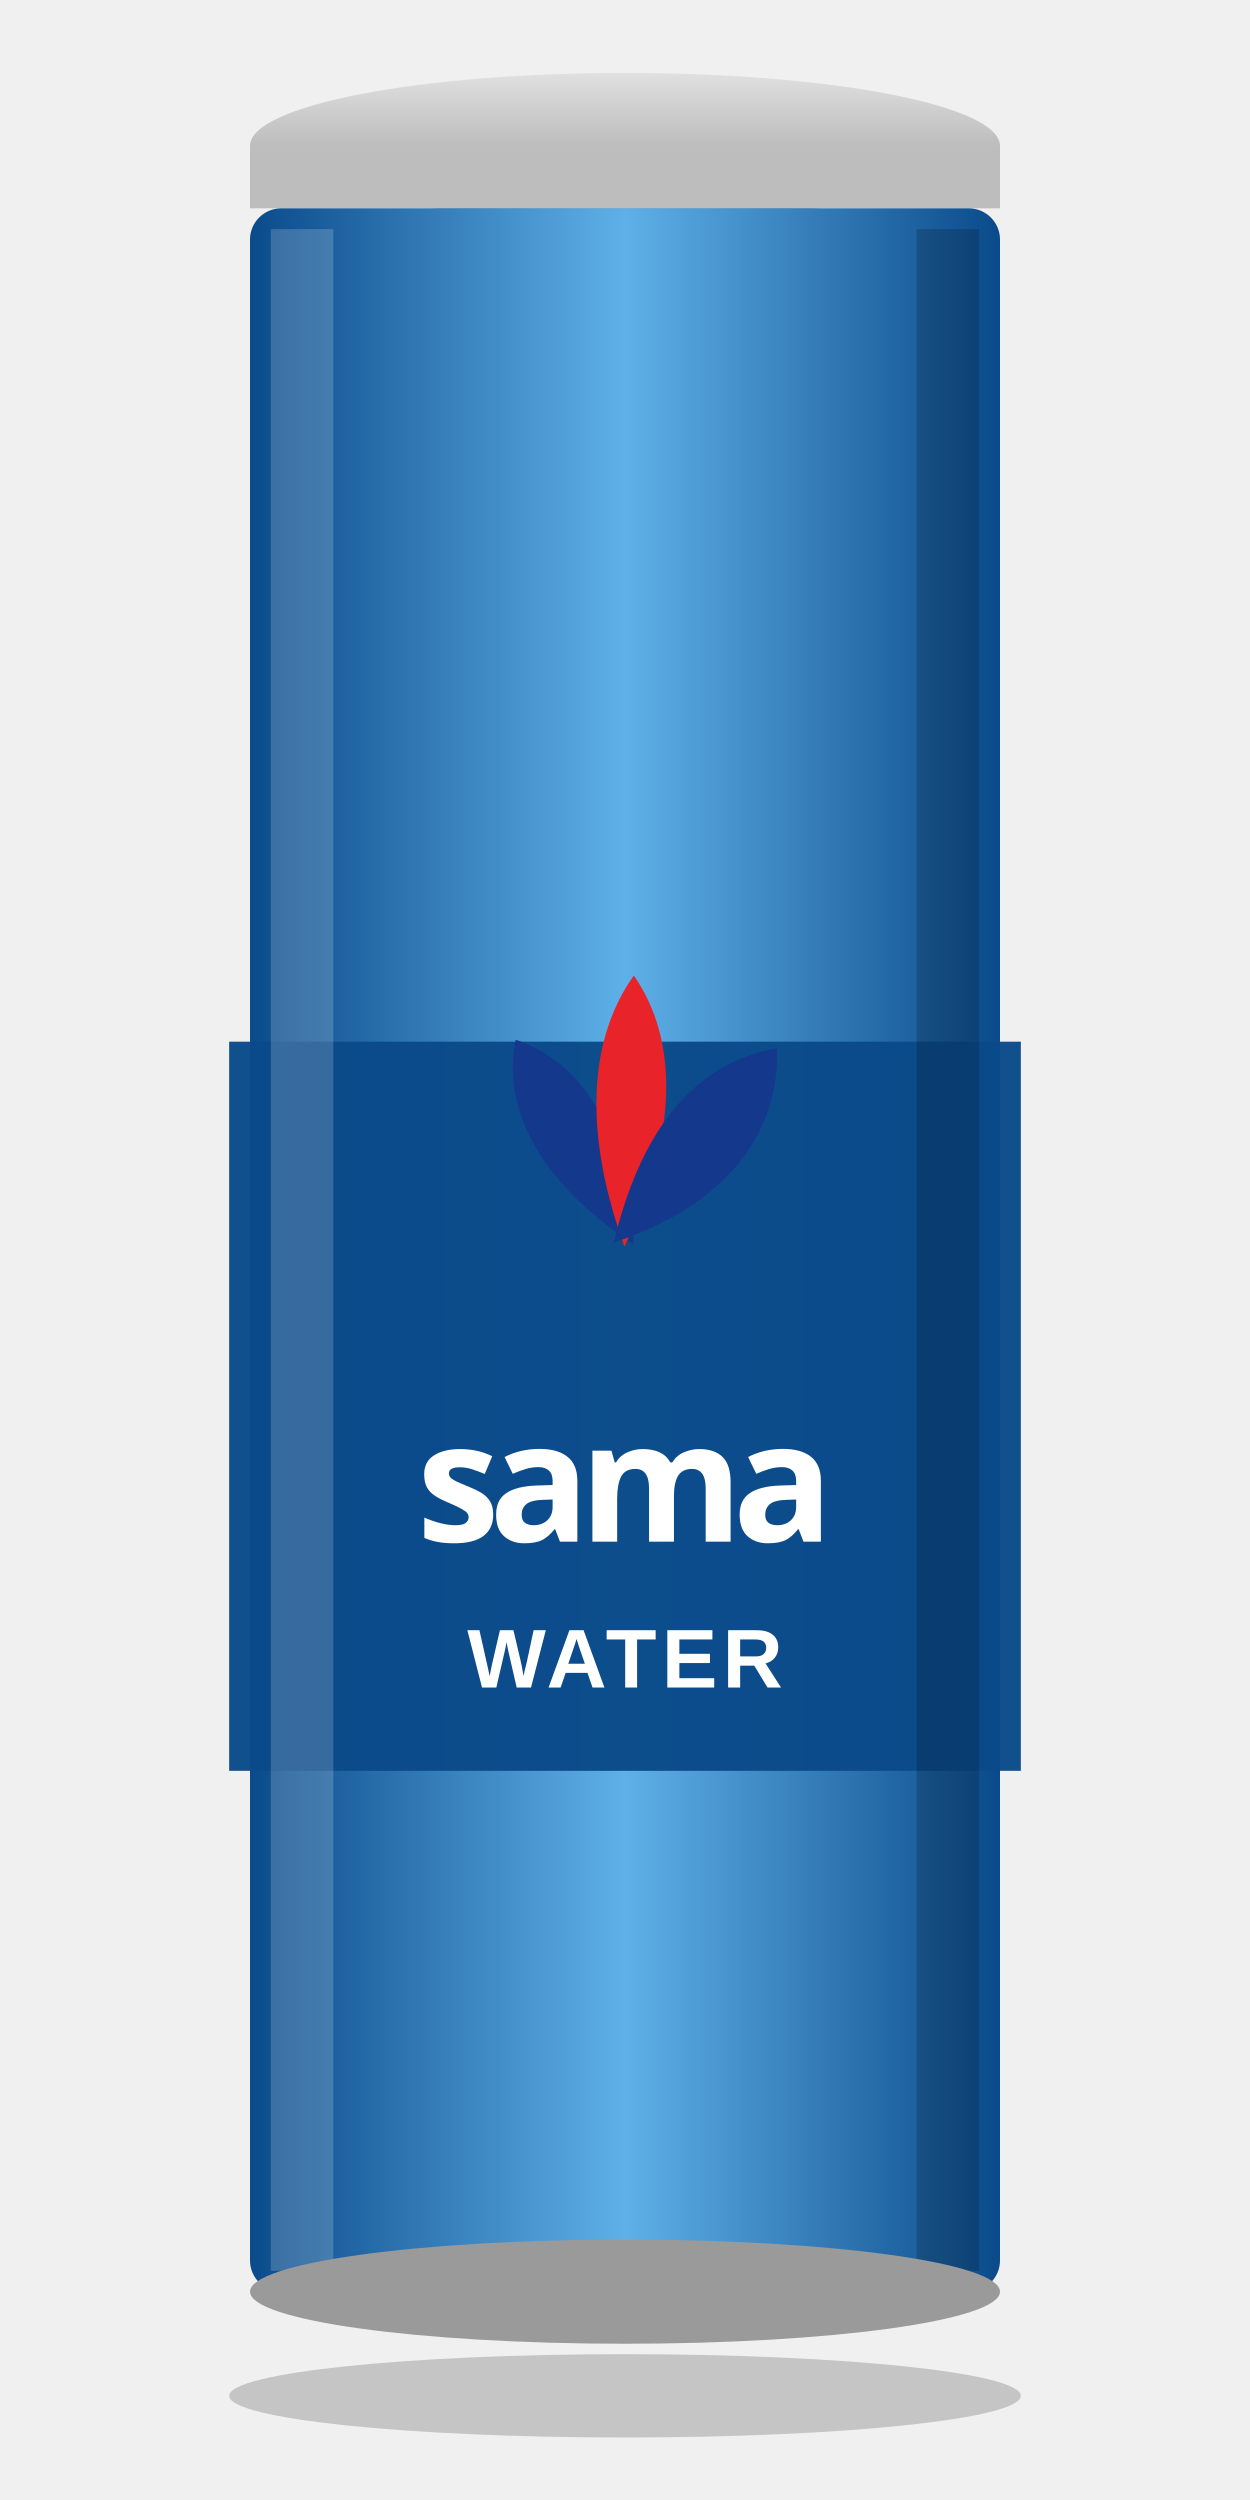
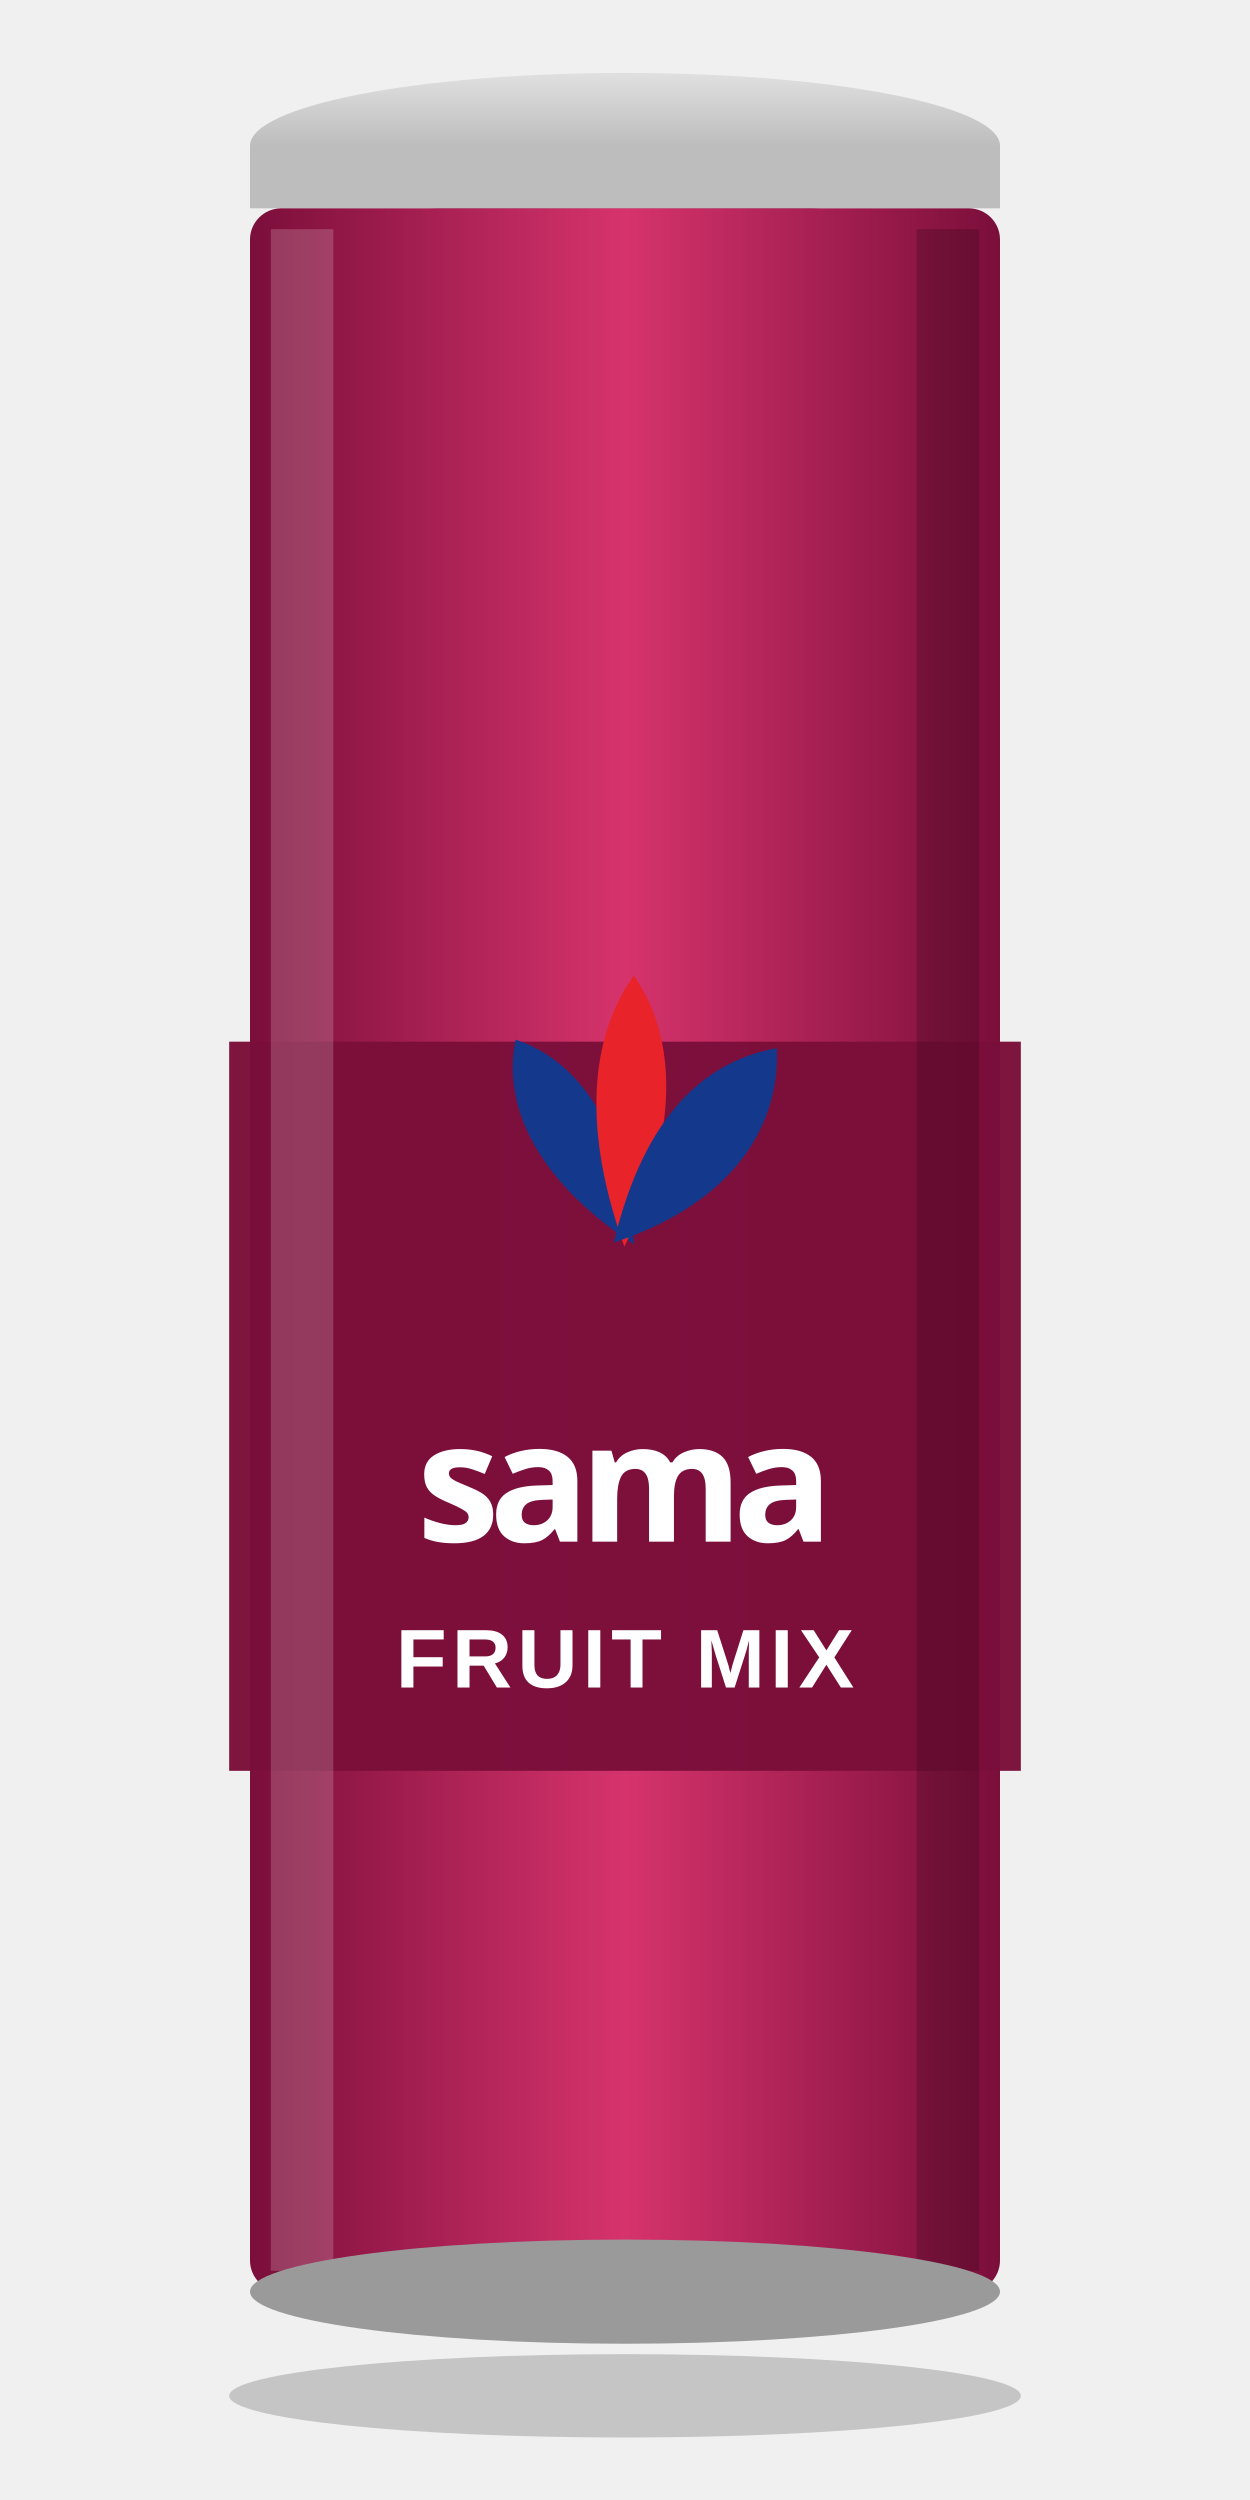
- <svg xmlns="http://www.w3.org/2000/svg" viewBox="0 0 120 240" role="img" aria-label="WATER">
+ <svg xmlns="http://www.w3.org/2000/svg" viewBox="0 0 120 240" role="img" aria-label="FRUIT MIX">
  <defs>
    <linearGradient id="body" x1="0" x2="1" y1="0" y2="0">
-       <stop offset="0" stop-color="#0a4a8a" />
-       <stop offset="0.5" stop-color="#5fb0e8" />
-       <stop offset="1" stop-color="#0a4a8a" />
+       <stop offset="0" stop-color="#7a0e3a" />
+       <stop offset="0.5" stop-color="#d6336c" />
+       <stop offset="1" stop-color="#7a0e3a" />
    </linearGradient>
    <linearGradient id="top" x1="0" x2="0" y1="0" y2="1">
      <stop offset="0" stop-color="#e0e0e0" />
      <stop offset="1" stop-color="#9a9a9a" />
    </linearGradient>
  </defs>
  <ellipse cx="60" cy="230" rx="38" ry="4" fill="#000" opacity="0.18" />
  <ellipse cx="60" cy="14" rx="36" ry="7" fill="url(#top)" />
  <rect x="24" y="14" width="72" height="6" fill="#bdbdbd" />
  <rect x="24" y="20" width="72" height="200" rx="3" fill="url(#body)" />
-   <rect x="22" y="100" width="76" height="70" fill="#0a4a8a" opacity="0.97" />
+   <rect x="22" y="100" width="76" height="70" fill="#7a0e3a" opacity="0.97" />
  <rect x="26" y="22" width="6" height="196" fill="#ffffff" opacity="0.18" />
  <rect x="88" y="22" width="6" height="196" fill="#000000" opacity="0.18" />
  <g transform="translate(60,118)">
    <path transform="rotate(-30) scale(0.42)" d="M0,4 C-13,-22 -9,-40 0,-50 C9,-40 13,-22 0,4 Z" fill="#13388c" />
    <path transform="rotate(2) scale(0.42)" d="M0,4 C-12,-26 -8,-46 0,-58 C9,-46 13,-26 0,4 Z" fill="#e8232a" />
    <path transform="rotate(40) scale(0.42)" d="M0,4 C-14,-24 -10,-42 0,-54 C11,-42 16,-22 0,4 Z" fill="#13388c" />
  </g>
  <text x="60" y="148" text-anchor="middle" font-family="Verdana, Tahoma, sans-serif" font-size="16" font-weight="800" fill="#ffffff" letter-spacing="-1">sama</text>
-   <text x="60" y="162" text-anchor="middle" font-family="Arial, sans-serif" font-size="8" font-weight="700" fill="#ffffff" letter-spacing="0.5">WATER</text>
+   <text x="60" y="162" text-anchor="middle" font-family="Arial, sans-serif" font-size="8" font-weight="700" fill="#ffffff" letter-spacing="0.5">FRUIT MIX</text>
  <ellipse cx="60" cy="220" rx="36" ry="5" fill="#9a9a9a" />
</svg>
